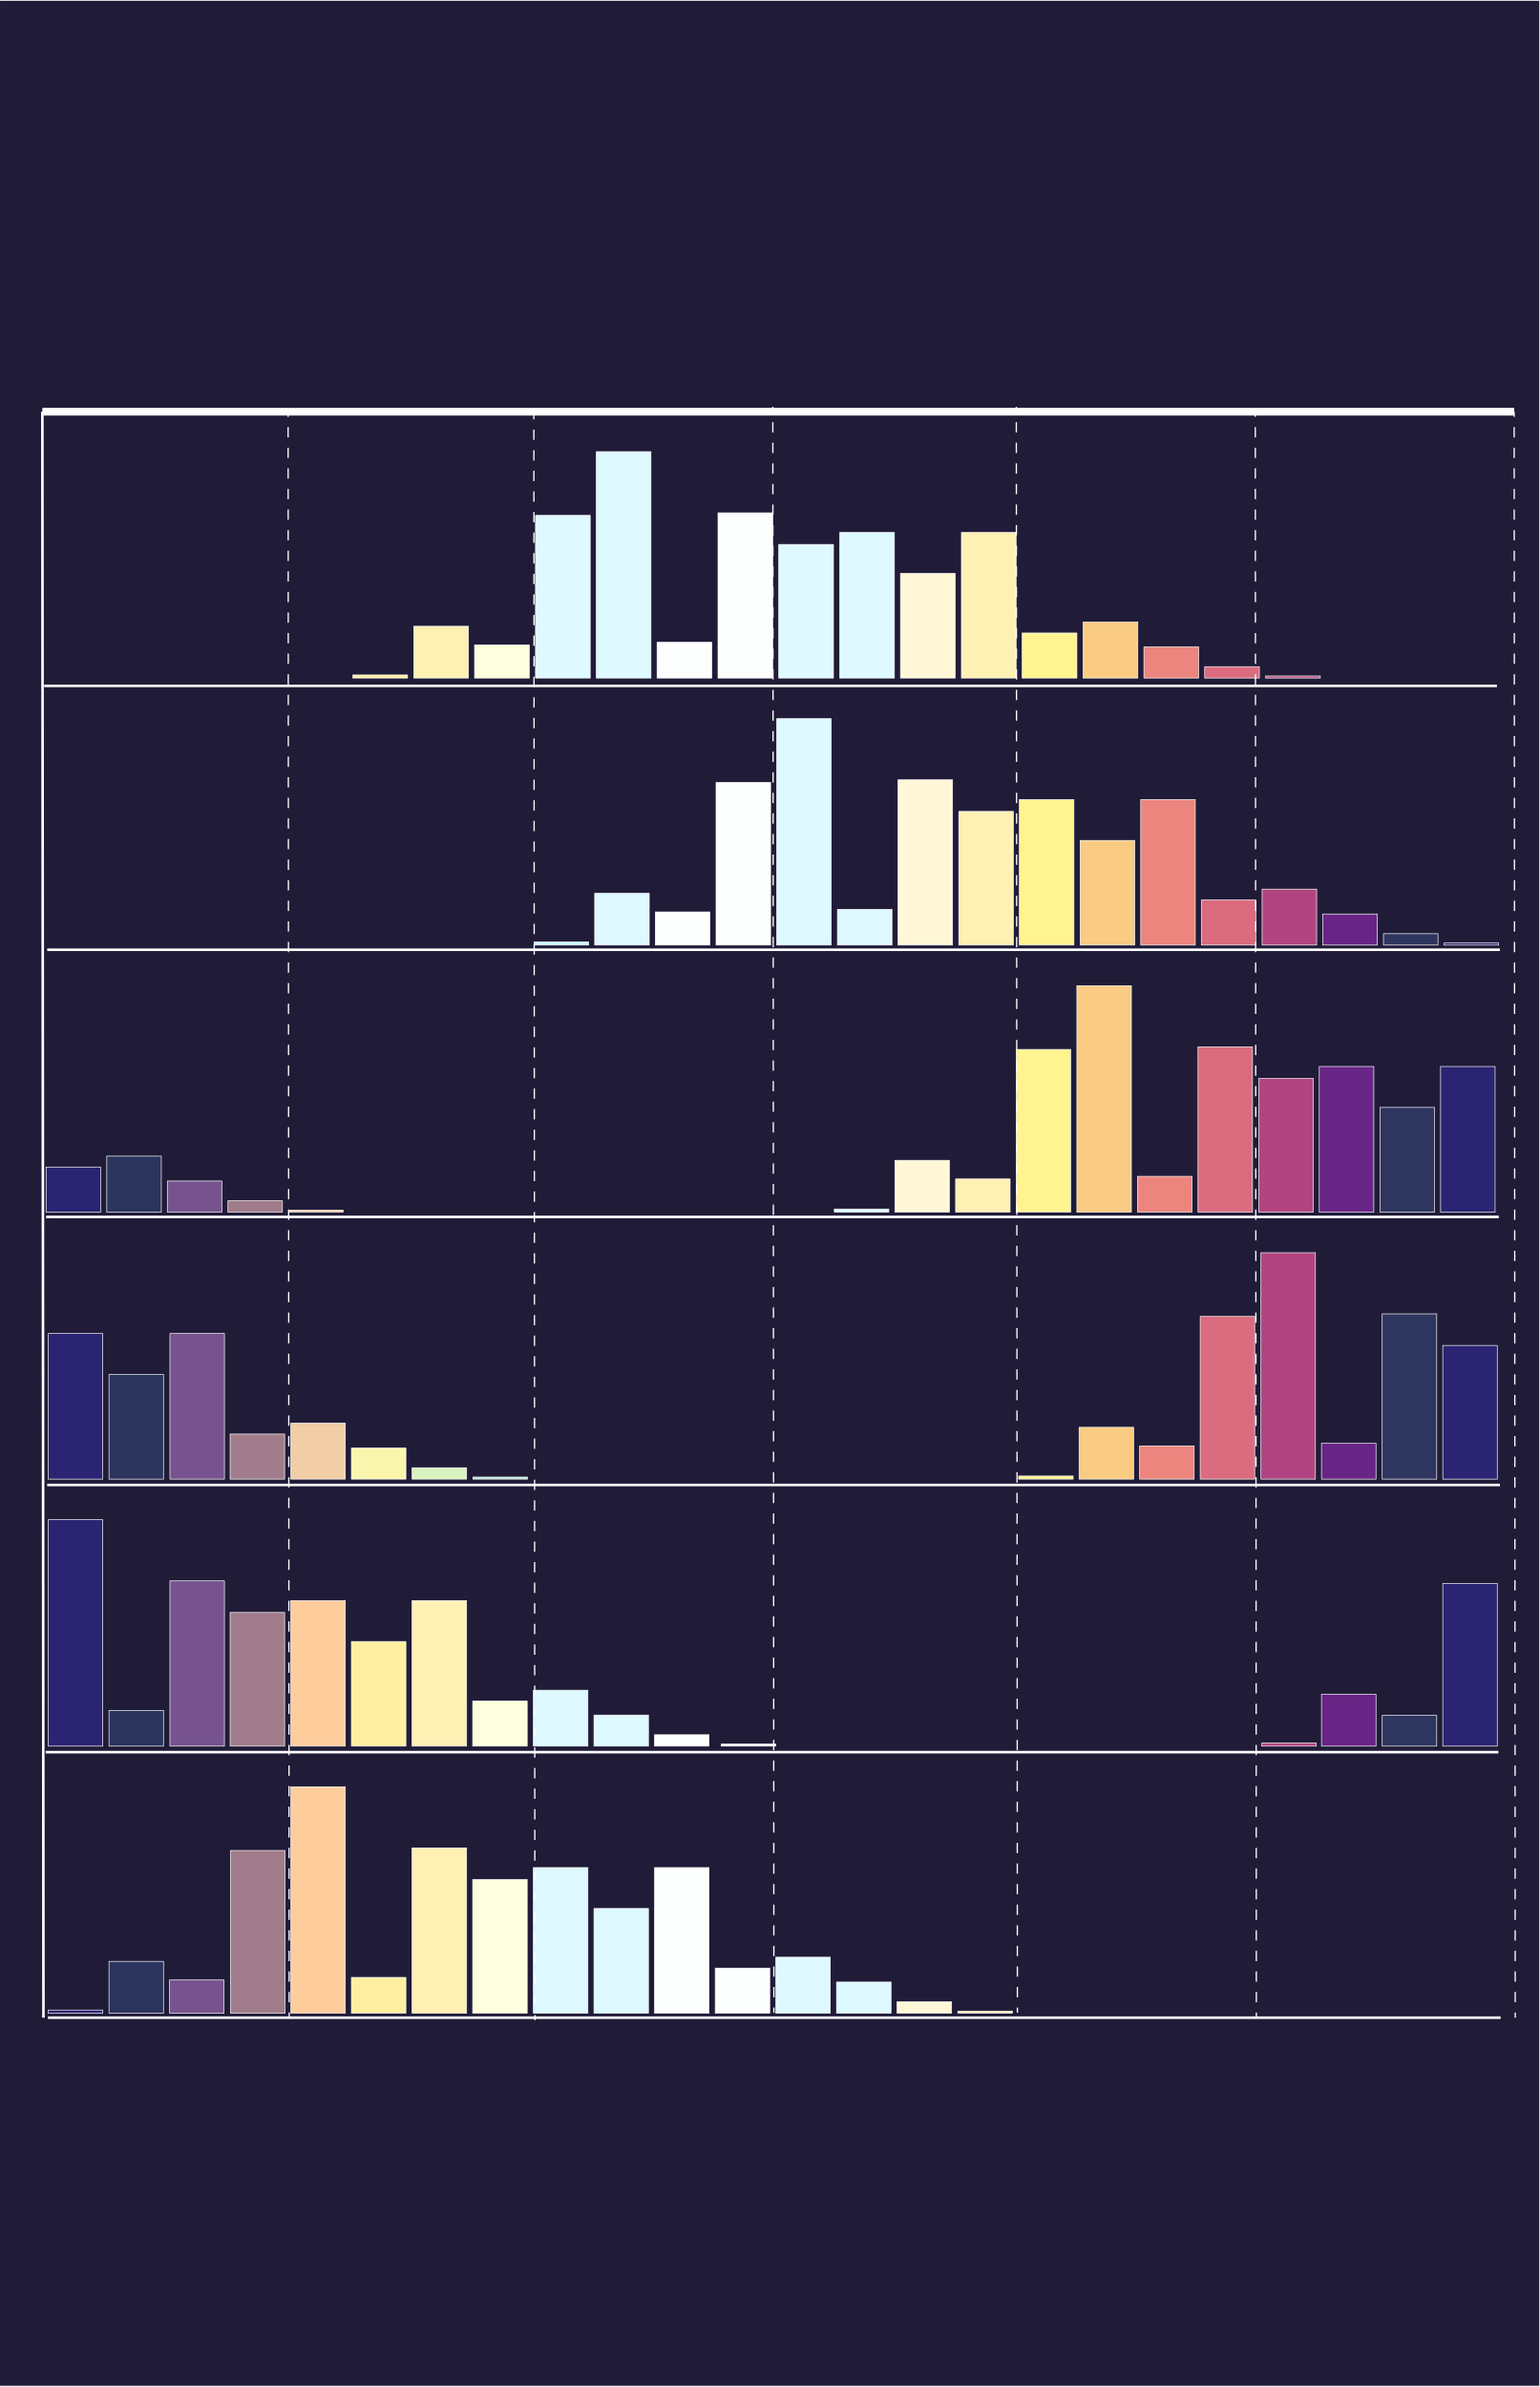
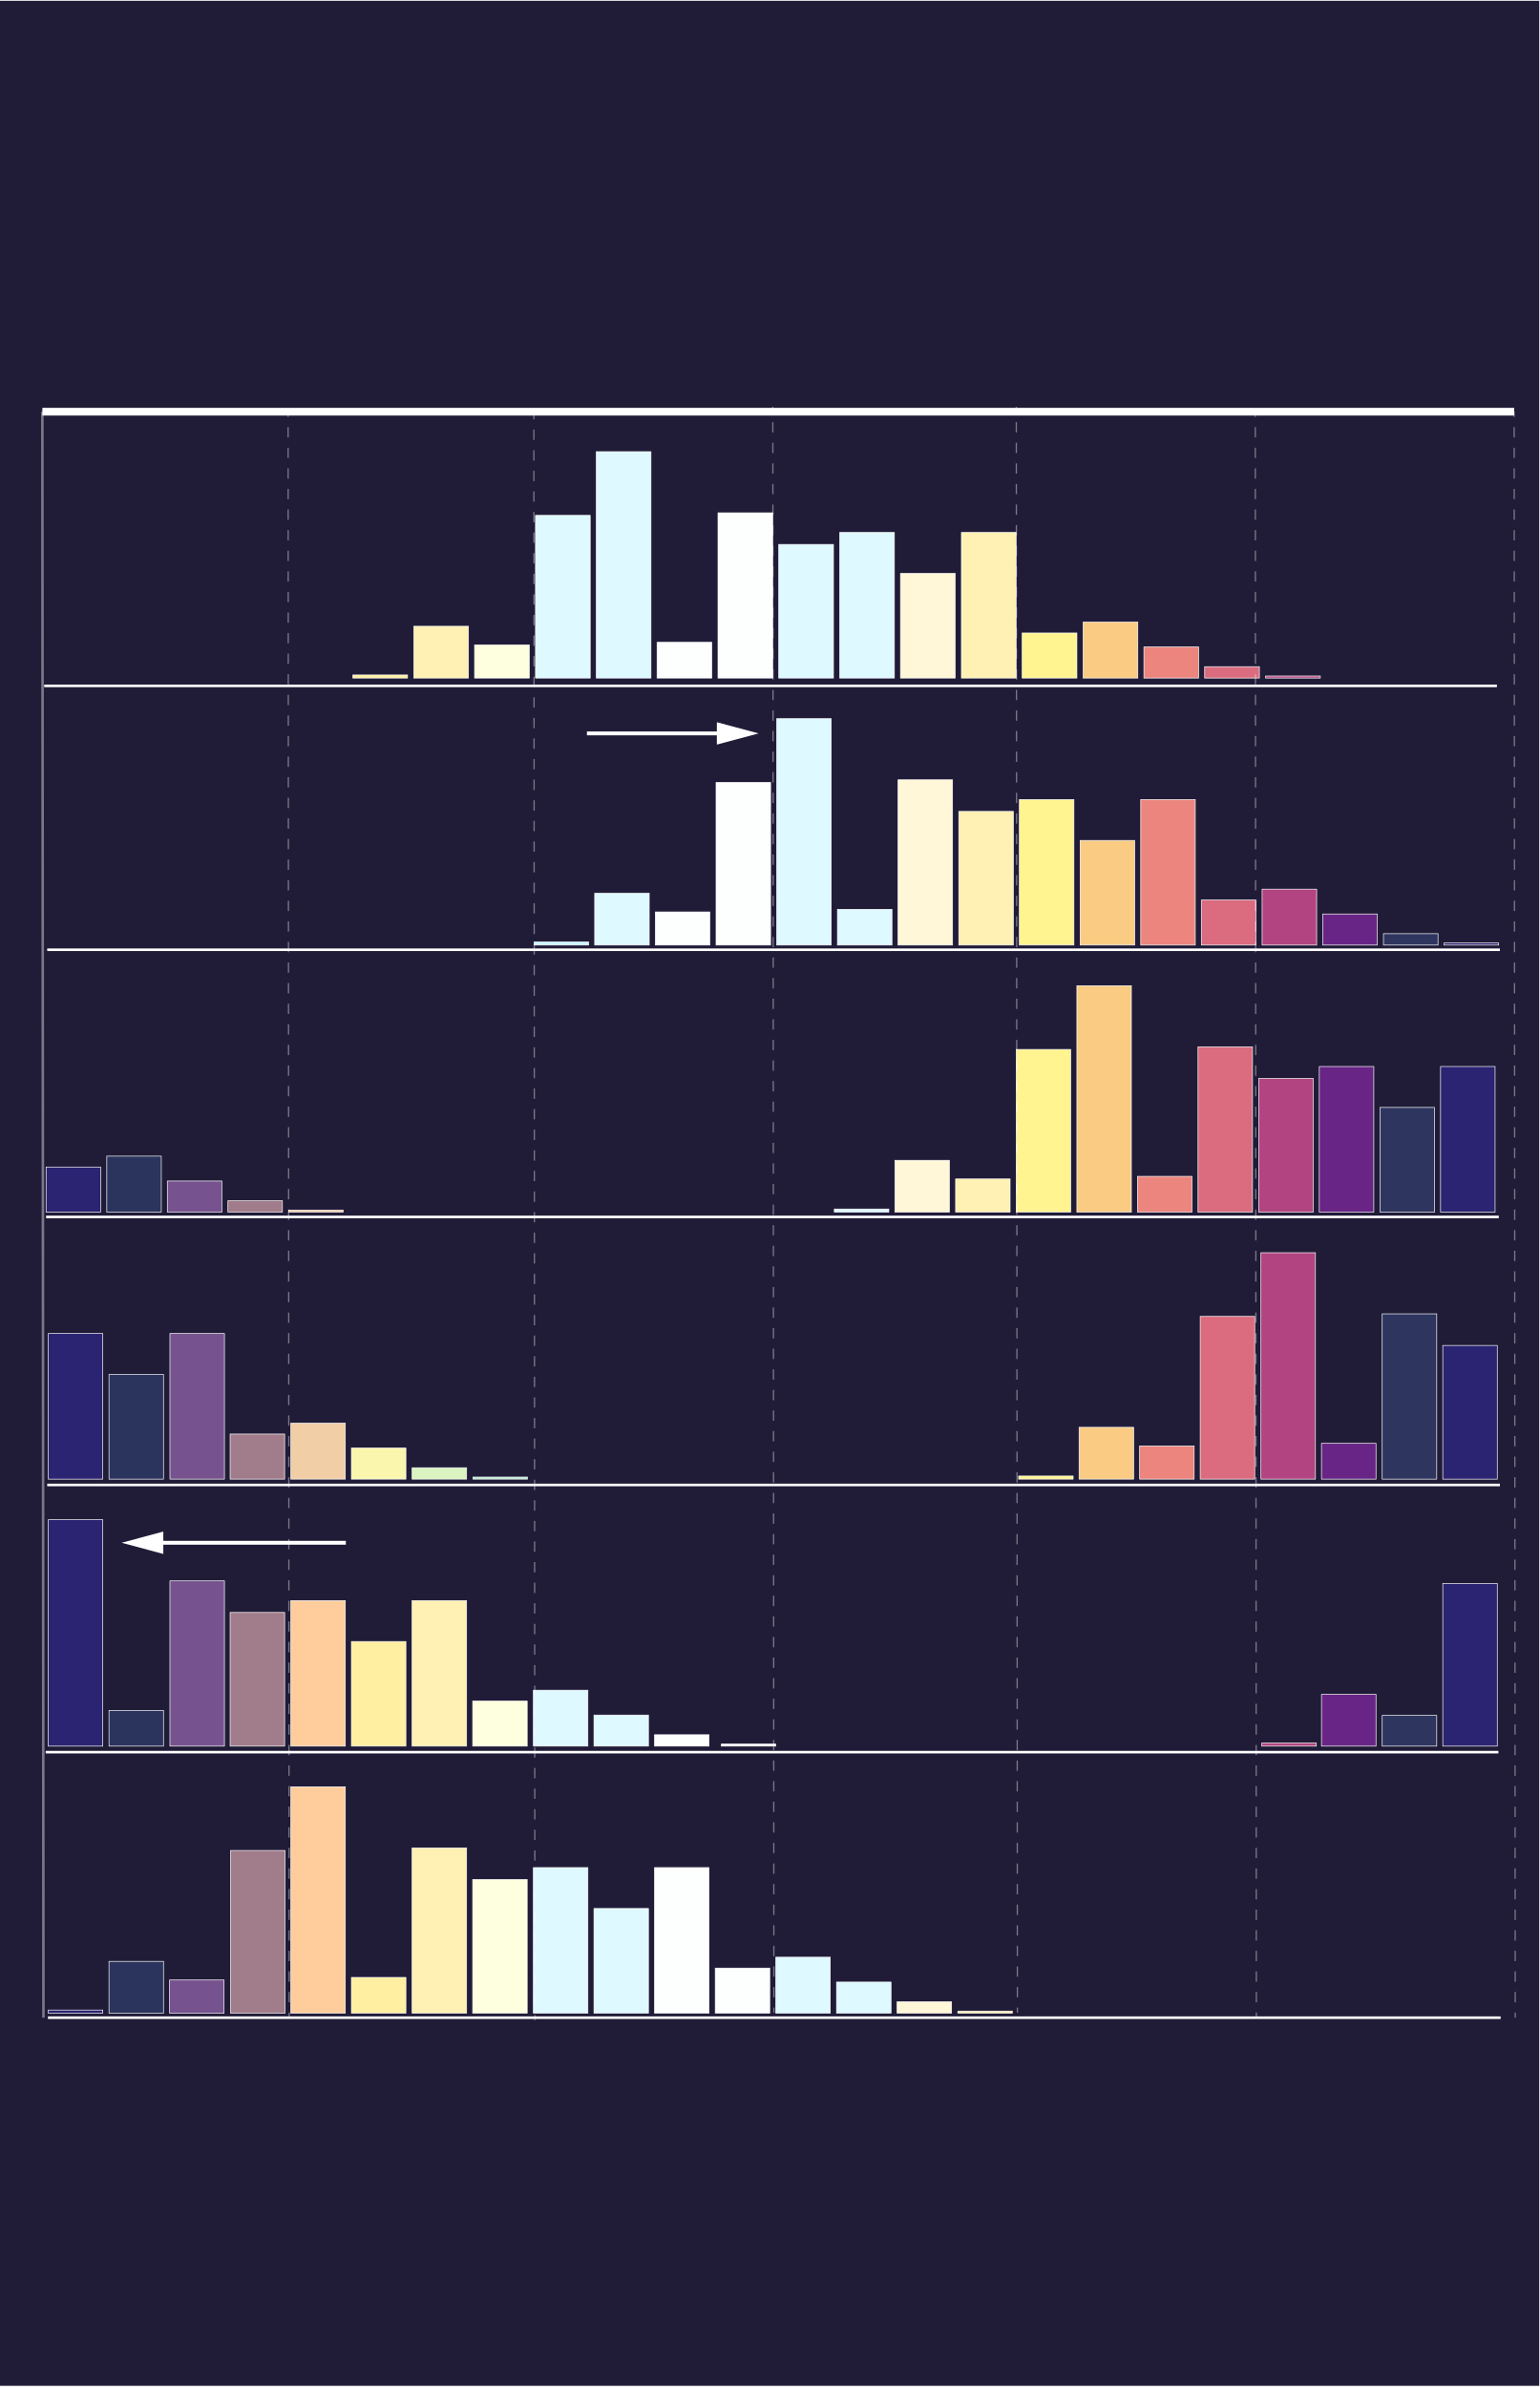
- <svg xmlns="http://www.w3.org/2000/svg" version="1.2" baseProfile="tiny" id="Layer_1" x="0px" y="0px" viewBox="0 0 600 930.448" xml:space="preserve">
+ <svg xmlns="http://www.w3.org/2000/svg" version="1.2" baseProfile="tiny" id="g-ridgehisto-_1_-tablet-img" x="0px" y="0px" viewBox="0 0 600 930.448" xml:space="preserve">
  <g>
    <rect x="0.003" y="0.329" fill="#201C38" width="600" height="929.624" />
    <rect x="493.363" y="263.499" fill="#B24581" stroke="#FFFFFF" stroke-width="0.25" stroke-miterlimit="10" width="21.322" height="0.807" />
    <rect x="137.549" y="263.095" fill="#FFEFA1" stroke="#FFFFFF" stroke-width="0.25" stroke-miterlimit="10" width="21.324" height="1.21" />
    <rect x="161.303" y="244.113" fill="#FFF0B3" stroke="#FFFFFF" stroke-width="0.25" stroke-miterlimit="10" width="21.324" height="20.193" />
    <rect x="184.995" y="251.381" fill="#FDFFDE" stroke="#FFFFFF" stroke-width="0.25" stroke-miterlimit="10" width="21.324" height="12.925" />
    <rect x="208.748" y="200.892" fill="#DEF9FF" stroke="#FFFFFF" stroke-width="0.25" stroke-miterlimit="10" width="21.324" height="63.414" />
    <rect x="232.441" y="176.054" fill="#DEF9FF" stroke="#FFFFFF" stroke-width="0.25" stroke-miterlimit="10" width="21.324" height="88.252" />
    <rect x="256.133" y="250.371" fill="#FDFFFF" stroke="#FFFFFF" stroke-width="0.25" stroke-miterlimit="10" width="21.324" height="13.935" />
    <rect x="279.886" y="199.887" fill="#FDFFFF" stroke="#FFFFFF" stroke-width="0.25" stroke-miterlimit="10" width="21.324" height="64.419" />
    <rect x="303.579" y="212.204" fill="#DEF9FF" stroke="#FFFFFF" stroke-width="0.25" stroke-miterlimit="10" width="21.324" height="52.102" />
    <rect x="327.332" y="207.559" fill="#DEF9FF" stroke="#FFFFFF" stroke-width="0.25" stroke-miterlimit="10" width="21.325" height="56.747" />
    <rect x="351.024" y="223.511" fill="#FFF7D7" stroke="#FFFFFF" stroke-width="0.25" stroke-miterlimit="10" width="21.324" height="40.795" />
    <rect x="374.779" y="207.559" fill="#FFF0B3" stroke="#FFFFFF" stroke-width="0.25" stroke-miterlimit="10" width="21.324" height="56.747" />
    <rect x="398.471" y="246.736" fill="#FFF48F" stroke="#FFFFFF" stroke-width="0.25" stroke-miterlimit="10" width="21.325" height="17.57" />
    <rect x="422.224" y="242.494" fill="#F9CB83" stroke="#FFFFFF" stroke-width="0.25" stroke-miterlimit="10" width="21.324" height="21.812" />
    <rect x="445.917" y="252.187" fill="#EB857E" stroke="#FFFFFF" stroke-width="0.25" stroke-miterlimit="10" width="21.324" height="12.119" />
    <rect x="469.61" y="259.865" fill="#DB6B7E" stroke="#FFFFFF" stroke-width="0.25" stroke-miterlimit="10" width="21.324" height="4.441" />
    <rect x="208.201" y="367.179" fill="#CAF8FF" stroke="#FFFFFF" stroke-width="0.25" stroke-miterlimit="10" width="21.262" height="1.21" />
    <rect x="231.825" y="348.196" fill="#DEF9FF" stroke="#FFFFFF" stroke-width="0.25" stroke-miterlimit="10" width="21.262" height="20.193" />
    <rect x="255.45" y="355.464" fill="#FDFFFF" stroke="#FFFFFF" stroke-width="0.25" stroke-miterlimit="10" width="21.262" height="12.925" />
    <rect x="279.135" y="304.976" fill="#FDFFFF" stroke="#FFFFFF" stroke-width="0.25" stroke-miterlimit="10" width="21.262" height="63.414" />
    <rect x="302.759" y="280.137" fill="#DEF9FF" stroke="#FFFFFF" stroke-width="0.25" stroke-miterlimit="10" width="21.262" height="88.252" />
    <rect x="326.444" y="354.454" fill="#DEF9FF" stroke="#FFFFFF" stroke-width="0.25" stroke-miterlimit="10" width="21.262" height="13.935" />
    <rect x="350.067" y="303.971" fill="#FFF7D7" stroke="#FFFFFF" stroke-width="0.25" stroke-miterlimit="10" width="21.262" height="64.419" />
    <rect x="373.753" y="316.288" fill="#FFF0B3" stroke="#FFFFFF" stroke-width="0.25" stroke-miterlimit="10" width="21.262" height="52.102" />
    <rect x="397.377" y="311.643" fill="#FFF48F" stroke="#FFFFFF" stroke-width="0.25" stroke-miterlimit="10" width="21.262" height="56.747" />
    <rect x="421.063" y="327.594" fill="#F9CB83" stroke="#FFFFFF" stroke-width="0.25" stroke-miterlimit="10" width="21.26" height="40.795" />
    <rect x="444.686" y="311.643" fill="#EB857E" stroke="#FFFFFF" stroke-width="0.25" stroke-miterlimit="10" width="21.262" height="56.747" />
    <rect x="468.311" y="350.819" fill="#DB6B7E" stroke="#FFFFFF" stroke-width="0.25" stroke-miterlimit="10" width="21.262" height="17.57" />
    <rect x="491.996" y="346.578" fill="#B24581" stroke="#FFFFFF" stroke-width="0.25" stroke-miterlimit="10" width="21.262" height="21.812" />
    <rect x="515.62" y="356.27" fill="#692586" stroke="#FFFFFF" stroke-width="0.25" stroke-miterlimit="10" width="21.262" height="12.119" />
    <rect x="539.305" y="363.949" fill="#2E365F" stroke="#FFFFFF" stroke-width="0.25" stroke-miterlimit="10" width="21.262" height="4.441" />
    <rect x="562.928" y="367.583" fill="#2B2472" stroke="#FFFFFF" stroke-width="0.25" stroke-miterlimit="10" width="21.262" height="0.807" />
    <rect x="184.371" y="575.753" fill="#B6E7CF" stroke="#FFFFFF" stroke-width="0.25" stroke-miterlimit="10" width="21.248" height="0.805" />
    <rect x="397.09" y="575.348" fill="#FFF48F" stroke="#FFFFFF" stroke-width="0.25" stroke-miterlimit="10" width="21.248" height="1.21" />
    <rect x="18.817" y="519.811" fill="#2B2472" stroke="#FFFFFF" stroke-width="0.25" stroke-miterlimit="10" width="21.248" height="56.747" />
    <rect x="42.486" y="535.762" fill="#2B345D" stroke="#FFFFFF" stroke-width="0.25" stroke-miterlimit="10" width="21.248" height="40.796" />
    <rect x="66.242" y="519.811" fill="#76538F" stroke="#FFFFFF" stroke-width="0.25" stroke-miterlimit="10" width="21.248" height="56.747" />
    <rect x="89.704" y="558.988" fill="#A17C8B" stroke="#FFFFFF" stroke-width="0.25" stroke-miterlimit="10" width="21.248" height="17.57" />
    <rect x="113.373" y="554.746" fill="#F2CEA6" stroke="#FFFFFF" stroke-width="0.25" stroke-miterlimit="10" width="21.248" height="21.812" />
    <rect x="136.982" y="564.439" fill="#FBF6AD" stroke="#FFFFFF" stroke-width="0.25" stroke-miterlimit="10" width="21.248" height="12.119" />
    <rect x="160.651" y="572.118" fill="#DAF3C0" stroke="#FFFFFF" stroke-width="0.25" stroke-miterlimit="10" width="21.248" height="4.44" />
    <rect x="420.648" y="556.365" fill="#F9CB83" stroke="#FFFFFF" stroke-width="0.25" stroke-miterlimit="10" width="21.25" height="20.193" />
    <rect x="444.257" y="563.633" fill="#EB857E" stroke="#FFFFFF" stroke-width="0.25" stroke-miterlimit="10" width="21.247" height="12.925" />
    <rect x="467.865" y="513.143" fill="#DB6B7E" stroke="#FFFFFF" stroke-width="0.25" stroke-miterlimit="10" width="21.248" height="63.414" />
    <rect x="491.536" y="488.305" fill="#B24581" stroke="#FFFFFF" stroke-width="0.25" stroke-miterlimit="10" width="21.248" height="88.253" />
    <rect x="515.143" y="562.623" fill="#692586" stroke="#FFFFFF" stroke-width="0.25" stroke-miterlimit="10" width="21.25" height="13.935" />
    <rect x="538.813" y="512.138" fill="#2E365F" stroke="#FFFFFF" stroke-width="0.25" stroke-miterlimit="10" width="21.248" height="64.42" />
    <rect x="562.422" y="524.456" fill="#2B2472" stroke="#FFFFFF" stroke-width="0.25" stroke-miterlimit="10" width="21.25" height="52.102" />
    <rect x="281.153" y="679.836" fill="#FDFFFF" stroke="#FFFFFF" stroke-width="0.25" stroke-miterlimit="10" width="21.248" height="0.806" />
    <rect x="491.875" y="679.431" fill="#B24581" stroke="#FFFFFF" stroke-width="0.25" stroke-miterlimit="10" width="21.248" height="1.21" />
    <rect x="18.817" y="592.388" fill="#2B2472" stroke="#FFFFFF" stroke-width="0.25" stroke-miterlimit="10" width="21.248" height="88.253" />
    <rect x="42.486" y="666.706" fill="#2B345D" stroke="#FFFFFF" stroke-width="0.25" stroke-miterlimit="10" width="21.248" height="13.935" />
    <rect x="66.241" y="616.222" fill="#76538F" stroke="#FFFFFF" stroke-width="0.25" stroke-miterlimit="10" width="21.248" height="64.42" />
    <rect x="89.704" y="628.539" fill="#A17C8B" stroke="#FFFFFF" stroke-width="0.25" stroke-miterlimit="10" width="21.248" height="52.103" />
    <rect x="113.373" y="623.895" fill="#FFCD9C" stroke="#FFFFFF" stroke-width="0.25" stroke-miterlimit="10" width="21.248" height="56.747" />
    <rect x="136.982" y="639.846" fill="#FFEFA1" stroke="#FFFFFF" stroke-width="0.25" stroke-miterlimit="10" width="21.248" height="40.795" />
    <rect x="160.651" y="623.895" fill="#FFF0B3" stroke="#FFFFFF" stroke-width="0.25" stroke-miterlimit="10" width="21.248" height="56.747" />
    <rect x="184.26" y="663.07" fill="#FDFFDE" stroke="#FFFFFF" stroke-width="0.25" stroke-miterlimit="10" width="21.248" height="17.571" />
    <rect x="207.929" y="658.83" fill="#DEF9FF" stroke="#FFFFFF" stroke-width="0.25" stroke-miterlimit="10" width="21.248" height="21.812" />
    <rect x="231.537" y="668.522" fill="#DEF9FF" stroke="#FFFFFF" stroke-width="0.25" stroke-miterlimit="10" width="21.248" height="12.119" />
    <rect x="255.147" y="676.2" fill="#FDFFFF" stroke="#FFFFFF" stroke-width="0.25" stroke-miterlimit="10" width="21.248" height="4.441" />
    <rect x="515.145" y="660.448" fill="#692586" stroke="#FFFFFF" stroke-width="0.25" stroke-miterlimit="10" width="21.25" height="20.193" />
    <rect x="538.814" y="668.675" fill="#2E365F" stroke="#FFFFFF" stroke-width="0.25" stroke-miterlimit="10" width="21.248" height="11.966" />
    <rect x="562.423" y="617.227" fill="#2B2472" stroke="#FFFFFF" stroke-width="0.25" stroke-miterlimit="10" width="21.248" height="63.415" />
    <rect x="18.817" y="783.513" fill="#2B2472" stroke="#FFFFFF" stroke-width="0.25" stroke-miterlimit="10" width="21.248" height="1.209" />
    <rect x="42.487" y="764.531" fill="#2B345D" stroke="#FFFFFF" stroke-width="0.25" stroke-miterlimit="10" width="21.248" height="20.191" />
    <rect x="66.094" y="771.798" fill="#76538F" stroke="#FFFFFF" stroke-width="0.25" stroke-miterlimit="10" width="21.248" height="12.925" />
    <rect x="89.851" y="721.31" fill="#A17C8B" stroke="#FFFFFF" stroke-width="0.25" stroke-miterlimit="10" width="21.248" height="63.413" />
    <rect x="113.373" y="696.472" fill="#FFCD9C" stroke="#FFFFFF" stroke-width="0.25" stroke-miterlimit="10" width="21.248" height="88.25" />
    <rect x="136.982" y="770.787" fill="#FFEFA1" stroke="#FFFFFF" stroke-width="0.25" stroke-miterlimit="10" width="21.248" height="13.935" />
    <rect x="160.651" y="720.305" fill="#FFF0B3" stroke="#FFFFFF" stroke-width="0.25" stroke-miterlimit="10" width="21.248" height="64.417" />
    <rect x="184.259" y="732.622" fill="#FDFFDE" stroke="#FFFFFF" stroke-width="0.25" stroke-miterlimit="10" width="21.248" height="52.1" />
    <rect x="207.928" y="727.977" fill="#DEF9FF" stroke="#FFFFFF" stroke-width="0.25" stroke-miterlimit="10" width="21.248" height="56.745" />
    <rect x="231.536" y="743.929" fill="#DEF9FF" stroke="#FFFFFF" stroke-width="0.25" stroke-miterlimit="10" width="21.248" height="40.793" />
    <rect x="255.146" y="727.977" fill="#FDFFFF" stroke="#FFFFFF" stroke-width="0.25" stroke-miterlimit="10" width="21.247" height="56.745" />
    <rect x="278.815" y="767.154" fill="#FDFFFF" stroke="#FFFFFF" stroke-width="0.25" stroke-miterlimit="10" width="21.248" height="17.569" />
    <rect x="302.423" y="762.912" fill="#DEF9FF" stroke="#FFFFFF" stroke-width="0.25" stroke-miterlimit="10" width="21.249" height="21.81" />
    <rect x="326.093" y="772.604" fill="#DEF9FF" stroke="#FFFFFF" stroke-width="0.25" stroke-miterlimit="10" width="21.249" height="12.118" />
    <rect x="349.702" y="780.282" fill="#FFF7D7" stroke="#FFFFFF" stroke-width="0.25" stroke-miterlimit="10" width="21.248" height="4.44" />
    <rect x="373.372" y="783.916" fill="#FFF0B3" stroke="#FFFFFF" stroke-width="0.25" stroke-miterlimit="10" width="21.248" height="0.806" />
    <line fill="none" stroke="#FFFFFF" stroke-width="3" stroke-miterlimit="10" x1="16.514" y1="160.482" x2="590.246" y2="160.482" />
    <rect x="17.961" y="454.907" fill="#2B2472" stroke="#FFFFFF" stroke-width="0.25" stroke-miterlimit="10" width="21.248" height="17.57" />
    <rect x="41.63" y="450.664" fill="#2B345D" stroke="#FFFFFF" stroke-width="0.25" stroke-miterlimit="10" width="21.248" height="21.813" />
    <rect x="65.238" y="460.358" fill="#76538F" stroke="#FFFFFF" stroke-width="0.25" stroke-miterlimit="10" width="21.248" height="12.119" />
    <rect x="88.847" y="468.036" fill="#A17C8B" stroke="#FFFFFF" stroke-width="0.25" stroke-miterlimit="10" width="21.248" height="4.441" />
    <rect x="112.516" y="471.671" fill="#F2CEA6" stroke="#FFFFFF" stroke-width="0.25" stroke-miterlimit="10" width="21.248" height="0.806" />
    <rect x="325.236" y="471.266" fill="#DEF9FF" stroke="#FFFFFF" stroke-width="0.25" stroke-miterlimit="10" width="21.247" height="1.21" />
    <rect x="348.843" y="452.282" fill="#FFF7D7" stroke="#FFFFFF" stroke-width="0.25" stroke-miterlimit="10" width="21.249" height="20.194" />
    <rect x="372.513" y="459.552" fill="#FFF0B3" stroke="#FFFFFF" stroke-width="0.25" stroke-miterlimit="10" width="21.248" height="12.925" />
    <rect x="396.122" y="409.061" fill="#FFF48F" stroke="#FFFFFF" stroke-width="0.25" stroke-miterlimit="10" width="21.248" height="63.416" />
    <rect x="419.791" y="384.221" fill="#F9CB83" stroke="#FFFFFF" stroke-width="0.25" stroke-miterlimit="10" width="21.249" height="88.256" />
    <rect x="443.399" y="458.541" fill="#EB857E" stroke="#FFFFFF" stroke-width="0.25" stroke-miterlimit="10" width="21.247" height="13.935" />
    <rect x="467.009" y="408.055" fill="#DB6B7E" stroke="#FFFFFF" stroke-width="0.25" stroke-miterlimit="10" width="21.247" height="64.422" />
    <rect x="490.678" y="420.373" fill="#B24581" stroke="#FFFFFF" stroke-width="0.25" stroke-miterlimit="10" width="21.248" height="52.104" />
    <rect x="514.286" y="415.728" fill="#692586" stroke="#FFFFFF" stroke-width="0.25" stroke-miterlimit="10" width="21.25" height="56.749" />
    <rect x="537.955" y="431.68" fill="#2E365F" stroke="#FFFFFF" stroke-width="0.25" stroke-miterlimit="10" width="21.248" height="40.797" />
    <rect x="561.564" y="415.728" fill="#2B2472" stroke="#FFFFFF" stroke-width="0.25" stroke-miterlimit="10" width="21.247" height="56.749" />
    <line fill="none" stroke="#FFFFFF" stroke-miterlimit="10" x1="17.961" y1="474.36" x2="584.254" y2="474.36" />
    <line fill="none" stroke="#FFFFFF" stroke-miterlimit="10" x1="17.815" y1="682.986" x2="584.107" y2="682.986" />
    <line fill="none" stroke="#FFFFFF" stroke-miterlimit="10" x1="18.694" y1="786.49" x2="584.986" y2="786.49" />
    <line fill="none" stroke="#FFFFFF" stroke-miterlimit="10" x1="18.401" y1="578.835" x2="584.693" y2="578.835" />
    <line fill="none" stroke="#FFFFFF" stroke-miterlimit="10" x1="18.401" y1="370.209" x2="584.693" y2="370.209" />
    <line fill="none" stroke="#FFFFFF" stroke-miterlimit="10" x1="17.229" y1="267.352" x2="583.521" y2="267.352" />
-     <g>
+     <g style="opacity:0.4;">
      <line fill="none" stroke="#FFFFFF" stroke-width="0.5" stroke-miterlimit="10" x1="208.105" y1="161.452" x2="208.105" y2="163.452" />
      <line fill="none" stroke="#FFFFFF" stroke-width="0.5" stroke-miterlimit="10" stroke-dasharray="4.013,4.013" x1="208.108" y1="167.465" x2="208.523" y2="783.454" />
      <line fill="none" stroke="#FFFFFF" stroke-width="0.5" stroke-miterlimit="10" x1="208.524" y1="785.461" x2="208.526" y2="787.461" />
    </g>
-     <g>
+     <g style="opacity:0.4;">
      <line fill="none" stroke="#FFFFFF" stroke-width="0.5" stroke-miterlimit="10" x1="112.309" y1="160.482" x2="112.311" y2="162.482" />
      <line fill="none" stroke="#FFFFFF" stroke-width="0.5" stroke-miterlimit="10" stroke-dasharray="4.013,4.013" x1="112.313" y1="166.495" x2="112.728" y2="782.484" />
      <line fill="none" stroke="#FFFFFF" stroke-width="0.5" stroke-miterlimit="10" x1="112.73" y1="784.49" x2="112.731" y2="786.49" />
    </g>
-     <line fill="none" stroke="#FFFFFF" stroke-miterlimit="10" x1="16.514" y1="160.482" x2="16.936" y2="786.49" />
-     <g>
+     <line style="opacity:0.4;" fill="none" stroke="#FFFFFF" stroke-miterlimit="10" x1="16.514" y1="160.482" x2="16.936" y2="786.49" />
+     <g style="opacity:0.4;">
      <line fill="none" stroke="#FFFFFF" stroke-width="0.5" stroke-miterlimit="10" x1="301.263" y1="158.541" x2="301.264" y2="160.541" />
      <line fill="none" stroke="#FFFFFF" stroke-width="0.5" stroke-miterlimit="10" stroke-dasharray="4.013,4.013" x1="301.267" y1="164.554" x2="301.682" y2="780.543" />
      <line fill="none" stroke="#FFFFFF" stroke-width="0.5" stroke-miterlimit="10" x1="301.683" y1="782.55" x2="301.685" y2="784.55" />
    </g>
-     <g>
+     <g style="opacity:0.4;">
      <line fill="none" stroke="#FFFFFF" stroke-width="0.5" stroke-miterlimit="10" x1="396.179" y1="158.541" x2="396.18" y2="160.541" />
      <line fill="none" stroke="#FFFFFF" stroke-width="0.5" stroke-miterlimit="10" stroke-dasharray="4.013,4.013" x1="396.183" y1="164.554" x2="396.598" y2="780.543" />
      <line fill="none" stroke="#FFFFFF" stroke-width="0.5" stroke-miterlimit="10" x1="396.6" y1="782.55" x2="396.601" y2="784.55" />
    </g>
-     <g>
+     <g style="opacity:0.4;">
      <line fill="none" stroke="#FFFFFF" stroke-width="0.5" stroke-miterlimit="10" x1="489.337" y1="160.482" x2="489.339" y2="162.482" />
      <line fill="none" stroke="#FFFFFF" stroke-width="0.5" stroke-miterlimit="10" stroke-dasharray="4.013,4.013" x1="489.342" y1="166.495" x2="489.756" y2="782.484" />
      <line fill="none" stroke="#FFFFFF" stroke-width="0.5" stroke-miterlimit="10" x1="489.758" y1="784.49" x2="489.759" y2="786.49" />
    </g>
-     <g>
+     <g style="opacity:0.4;">
      <line fill="none" stroke="#FFFFFF" stroke-width="0.5" stroke-miterlimit="10" x1="590.246" y1="160.482" x2="590.248" y2="162.482" />
      <line fill="none" stroke="#FFFFFF" stroke-width="0.5" stroke-miterlimit="10" stroke-dasharray="4.013,4.013" x1="590.25" y1="166.495" x2="590.669" y2="782.484" />
      <line fill="none" stroke="#FFFFFF" stroke-width="0.5" stroke-miterlimit="10" x1="590.671" y1="784.49" x2="590.672" y2="786.49" />
    </g>
+     <g>
+       <line fill="#FFFCFC" x1="228.805" y1="285.88" x2="295.71" y2="285.88" />
+       <g>
+         <line fill="none" stroke="#FFFFFF" stroke-width="1.5" stroke-miterlimit="10" x1="228.805" y1="285.88" x2="282.421" y2="285.88" />
+         <g>
+           <polygon fill="#FFFFFF" points="279.449,290.238 295.71,285.88 279.449,281.522     " />
+         </g>
+       </g>
+     </g>
+     <g>
+       <line fill="#FFFCFC" x1="134.815" y1="601.365" x2="47.401" y2="601.365" />
+       <g>
+         <line fill="none" stroke="#FFFFFF" stroke-width="1.5" stroke-miterlimit="10" x1="134.815" y1="601.365" x2="60.69" y2="601.365" />
+         <g>
+           <polygon fill="#FFFFFF" points="63.662,597.007 47.401,601.365 63.662,605.723     " />
+         </g>
+       </g>
+     </g>
  </g>
+   <style>
+ #g-ridgehisto-_1_-tablet-img rect, #g-ridgehisto-_1_-tablet-img circle, #g-ridgehisto-_1_-tablet-img path, #g-ridgehisto-_1_-tablet-img line, #g-ridgehisto-_1_-tablet-img polyline { vector-effect: non-scaling-stroke; }
+ </style>
</svg>
